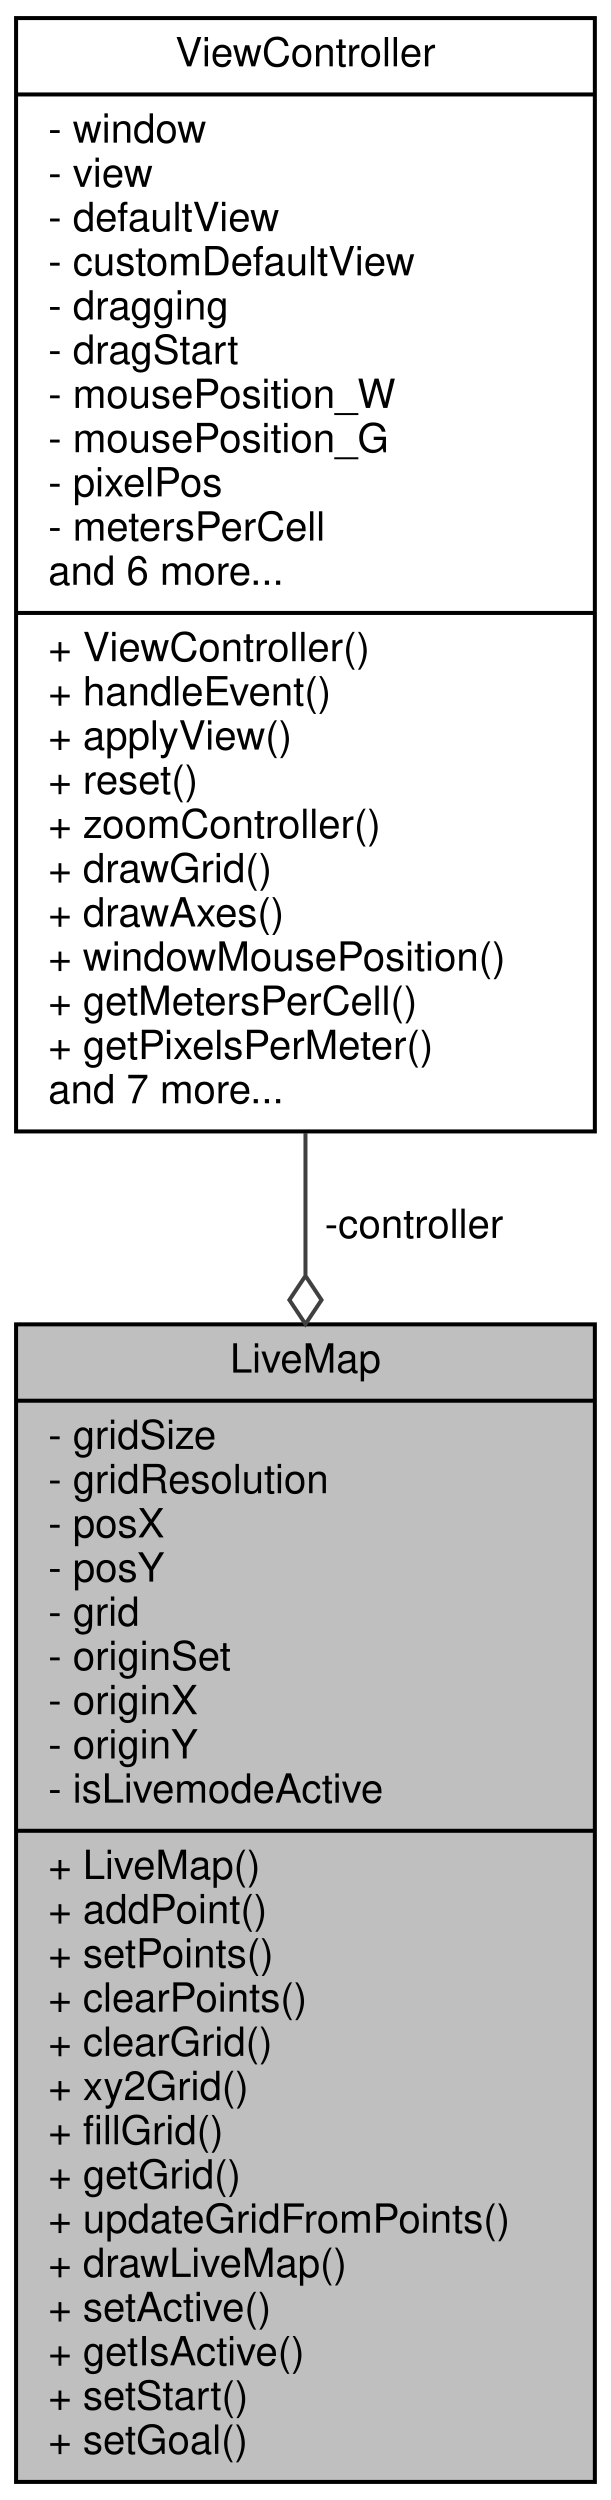
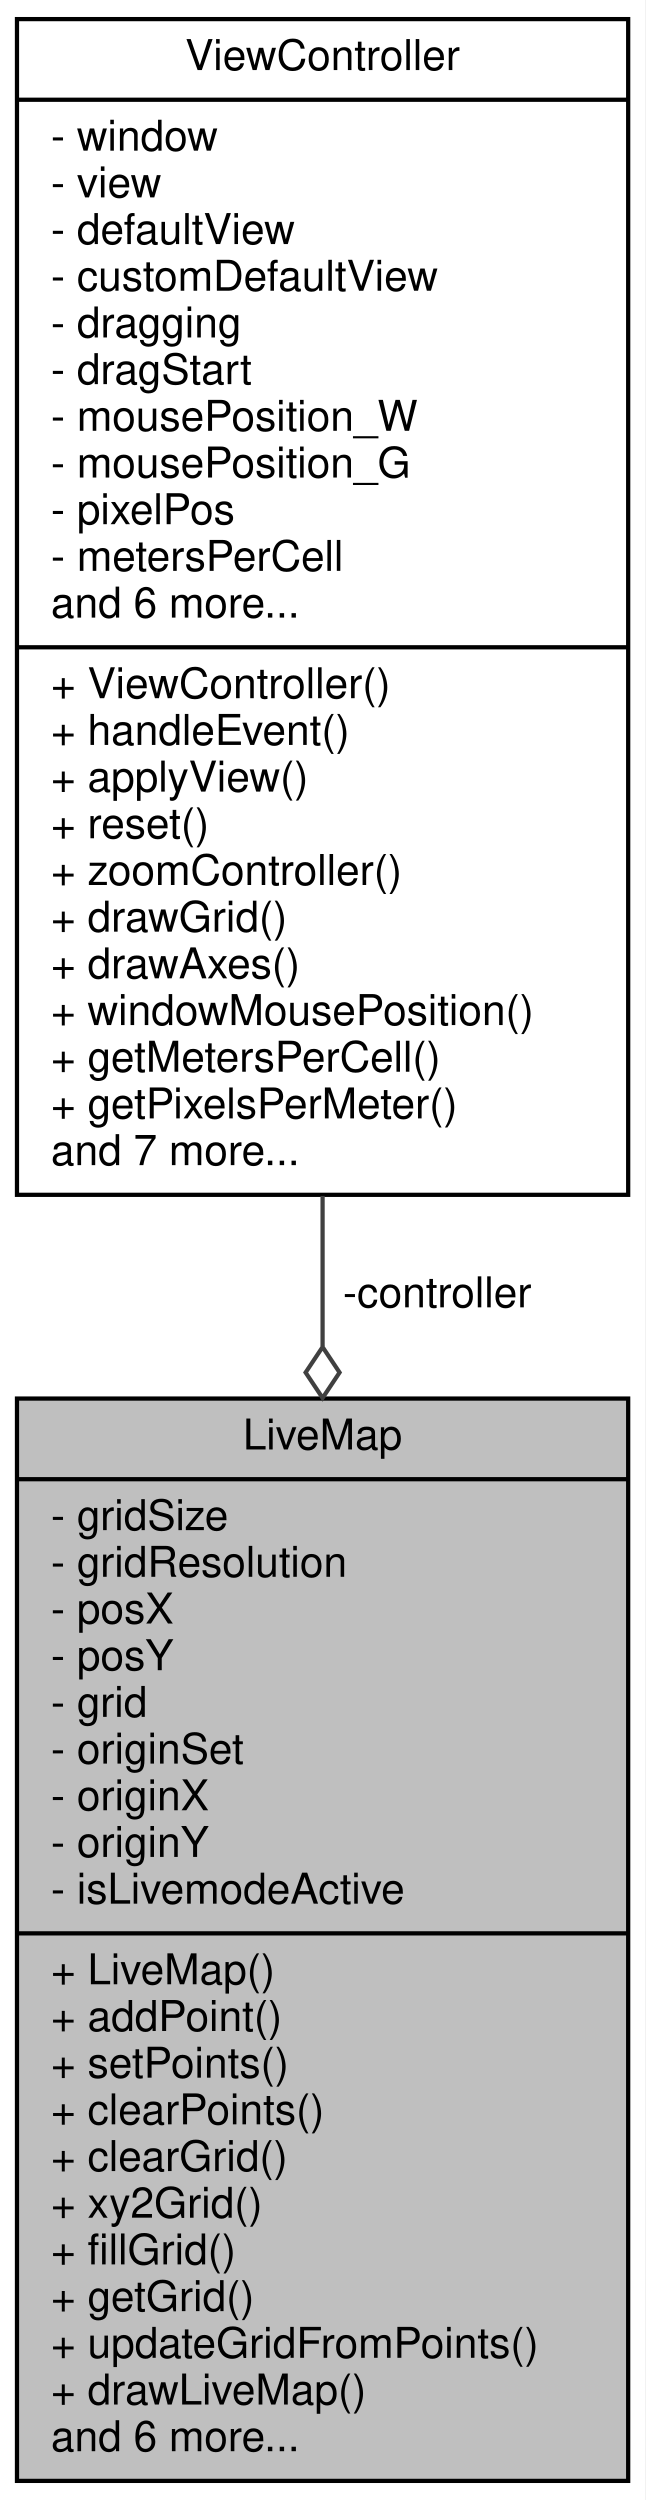
- <svg xmlns="http://www.w3.org/2000/svg" xmlns:xlink="http://www.w3.org/1999/xlink" width="152pt" height="622pt" viewBox="0.00 0.00 152.00 622.00">
-   <g id="graph0" class="graph" transform="scale(1 1) rotate(0) translate(4 618)">
-     <polygon fill="white" stroke="transparent" points="-4,4 -4,-618 148,-618 148,4 -4,4" />
+ <svg xmlns="http://www.w3.org/2000/svg" xmlns:xlink="http://www.w3.org/1999/xlink" width="152pt" height="589pt" viewBox="0.00 0.00 152.00 589.00">
+   <g id="graph0" class="graph" transform="scale(1 1) rotate(0) translate(4 585)">
+     <polygon fill="white" stroke="transparent" points="-4,4 -4,-585 148,-585 148,4 -4,4" />
    <g id="node1" class="node">
      <g id="a_node1">
        <a xlink:title="This class manages live map creation in &quot;live mode&quot;, by dynamically updating the map from incoming RO...">
-           <polygon fill="#bfbfbf" stroke="black" points="0,-0.5 0,-288.5 144,-288.5 144,-0.5 0,-0.5" />
-           <text text-anchor="middle" x="72" y="-276.5" font-family="Helvetica,sans-Serif" font-size="10.00">LiveMap</text>
-           <polyline fill="none" stroke="black" points="0,-269.5 144,-269.5 " />
-           <text text-anchor="start" x="8" y="-257.5" font-family="Helvetica,sans-Serif" font-size="10.00">- gridSize</text>
-           <text text-anchor="start" x="8" y="-246.5" font-family="Helvetica,sans-Serif" font-size="10.00">- gridResolution</text>
-           <text text-anchor="start" x="8" y="-235.5" font-family="Helvetica,sans-Serif" font-size="10.00">- posX</text>
-           <text text-anchor="start" x="8" y="-224.5" font-family="Helvetica,sans-Serif" font-size="10.00">- posY</text>
-           <text text-anchor="start" x="8" y="-213.5" font-family="Helvetica,sans-Serif" font-size="10.00">- grid</text>
-           <text text-anchor="start" x="8" y="-202.5" font-family="Helvetica,sans-Serif" font-size="10.00">- originSet</text>
-           <text text-anchor="start" x="8" y="-191.5" font-family="Helvetica,sans-Serif" font-size="10.00">- originX</text>
-           <text text-anchor="start" x="8" y="-180.5" font-family="Helvetica,sans-Serif" font-size="10.00">- originY</text>
-           <text text-anchor="start" x="8" y="-169.5" font-family="Helvetica,sans-Serif" font-size="10.00">- isLivemodeActive</text>
-           <polyline fill="none" stroke="black" points="0,-162.5 144,-162.5 " />
-           <text text-anchor="start" x="8" y="-150.5" font-family="Helvetica,sans-Serif" font-size="10.00">+ LiveMap()</text>
-           <text text-anchor="start" x="8" y="-139.5" font-family="Helvetica,sans-Serif" font-size="10.00">+ addPoint()</text>
-           <text text-anchor="start" x="8" y="-128.5" font-family="Helvetica,sans-Serif" font-size="10.00">+ setPoints()</text>
-           <text text-anchor="start" x="8" y="-117.5" font-family="Helvetica,sans-Serif" font-size="10.00">+ clearPoints()</text>
-           <text text-anchor="start" x="8" y="-106.5" font-family="Helvetica,sans-Serif" font-size="10.00">+ clearGrid()</text>
-           <text text-anchor="start" x="8" y="-95.5" font-family="Helvetica,sans-Serif" font-size="10.00">+ xy2Grid()</text>
-           <text text-anchor="start" x="8" y="-84.5" font-family="Helvetica,sans-Serif" font-size="10.00">+ fillGrid()</text>
-           <text text-anchor="start" x="8" y="-73.5" font-family="Helvetica,sans-Serif" font-size="10.00">+ getGrid()</text>
-           <text text-anchor="start" x="8" y="-62.5" font-family="Helvetica,sans-Serif" font-size="10.00">+ updateGridFromPoints()</text>
-           <text text-anchor="start" x="8" y="-51.5" font-family="Helvetica,sans-Serif" font-size="10.00">+ drawLiveMap()</text>
-           <text text-anchor="start" x="8" y="-40.5" font-family="Helvetica,sans-Serif" font-size="10.00">+ setActive()</text>
-           <text text-anchor="start" x="8" y="-29.5" font-family="Helvetica,sans-Serif" font-size="10.00">+ getIsActive()</text>
-           <text text-anchor="start" x="8" y="-18.5" font-family="Helvetica,sans-Serif" font-size="10.00">+ setStart()</text>
-           <text text-anchor="start" x="8" y="-7.5" font-family="Helvetica,sans-Serif" font-size="10.00">+ setGoal()</text>
+           <polygon fill="#bfbfbf" stroke="black" points="0,-0.5 0,-255.5 144,-255.5 144,-0.5 0,-0.5" />
+           <text text-anchor="middle" x="72" y="-243.5" font-family="Helvetica,sans-Serif" font-size="10.00">LiveMap</text>
+           <polyline fill="none" stroke="black" points="0,-236.5 144,-236.5 " />
+           <text text-anchor="start" x="8" y="-224.5" font-family="Helvetica,sans-Serif" font-size="10.00">- gridSize</text>
+           <text text-anchor="start" x="8" y="-213.5" font-family="Helvetica,sans-Serif" font-size="10.00">- gridResolution</text>
+           <text text-anchor="start" x="8" y="-202.5" font-family="Helvetica,sans-Serif" font-size="10.00">- posX</text>
+           <text text-anchor="start" x="8" y="-191.5" font-family="Helvetica,sans-Serif" font-size="10.00">- posY</text>
+           <text text-anchor="start" x="8" y="-180.5" font-family="Helvetica,sans-Serif" font-size="10.00">- grid</text>
+           <text text-anchor="start" x="8" y="-169.5" font-family="Helvetica,sans-Serif" font-size="10.00">- originSet</text>
+           <text text-anchor="start" x="8" y="-158.5" font-family="Helvetica,sans-Serif" font-size="10.00">- originX</text>
+           <text text-anchor="start" x="8" y="-147.5" font-family="Helvetica,sans-Serif" font-size="10.00">- originY</text>
+           <text text-anchor="start" x="8" y="-136.5" font-family="Helvetica,sans-Serif" font-size="10.00">- isLivemodeActive</text>
+           <polyline fill="none" stroke="black" points="0,-129.5 144,-129.5 " />
+           <text text-anchor="start" x="8" y="-117.5" font-family="Helvetica,sans-Serif" font-size="10.00">+ LiveMap()</text>
+           <text text-anchor="start" x="8" y="-106.5" font-family="Helvetica,sans-Serif" font-size="10.00">+ addPoint()</text>
+           <text text-anchor="start" x="8" y="-95.5" font-family="Helvetica,sans-Serif" font-size="10.00">+ setPoints()</text>
+           <text text-anchor="start" x="8" y="-84.5" font-family="Helvetica,sans-Serif" font-size="10.00">+ clearPoints()</text>
+           <text text-anchor="start" x="8" y="-73.5" font-family="Helvetica,sans-Serif" font-size="10.00">+ clearGrid()</text>
+           <text text-anchor="start" x="8" y="-62.5" font-family="Helvetica,sans-Serif" font-size="10.00">+ xy2Grid()</text>
+           <text text-anchor="start" x="8" y="-51.5" font-family="Helvetica,sans-Serif" font-size="10.00">+ fillGrid()</text>
+           <text text-anchor="start" x="8" y="-40.5" font-family="Helvetica,sans-Serif" font-size="10.00">+ getGrid()</text>
+           <text text-anchor="start" x="8" y="-29.5" font-family="Helvetica,sans-Serif" font-size="10.00">+ updateGridFromPoints()</text>
+           <text text-anchor="start" x="8" y="-18.5" font-family="Helvetica,sans-Serif" font-size="10.00">+ drawLiveMap()</text>
+           <text text-anchor="start" x="8" y="-7.5" font-family="Helvetica,sans-Serif" font-size="10.00">and 6 more...</text>
        </a>
      </g>
    </g>
    <g id="node2" class="node">
      <g id="a_node2">
        <a xlink:href="classViewController.html" target="_top" xlink:title="Controls view, zoom, and panning.">
-           <polygon fill="white" stroke="black" points="0,-336.5 0,-613.5 144,-613.5 144,-336.5 0,-336.5" />
-           <text text-anchor="middle" x="72" y="-601.5" font-family="Helvetica,sans-Serif" font-size="10.00">ViewController</text>
-           <polyline fill="none" stroke="black" points="0,-594.5 144,-594.5 " />
-           <text text-anchor="start" x="8" y="-582.5" font-family="Helvetica,sans-Serif" font-size="10.00">- window</text>
-           <text text-anchor="start" x="8" y="-571.5" font-family="Helvetica,sans-Serif" font-size="10.00">- view</text>
-           <text text-anchor="start" x="8" y="-560.5" font-family="Helvetica,sans-Serif" font-size="10.00">- defaultView</text>
-           <text text-anchor="start" x="8" y="-549.5" font-family="Helvetica,sans-Serif" font-size="10.00">- customDefaultView</text>
-           <text text-anchor="start" x="8" y="-538.5" font-family="Helvetica,sans-Serif" font-size="10.00">- dragging</text>
-           <text text-anchor="start" x="8" y="-527.5" font-family="Helvetica,sans-Serif" font-size="10.00">- dragStart</text>
-           <text text-anchor="start" x="8" y="-516.5" font-family="Helvetica,sans-Serif" font-size="10.00">- mousePosition_W</text>
-           <text text-anchor="start" x="8" y="-505.5" font-family="Helvetica,sans-Serif" font-size="10.00">- mousePosition_G</text>
-           <text text-anchor="start" x="8" y="-494.5" font-family="Helvetica,sans-Serif" font-size="10.00">- pixelPos</text>
-           <text text-anchor="start" x="8" y="-483.5" font-family="Helvetica,sans-Serif" font-size="10.00">- metersPerCell</text>
-           <text text-anchor="start" x="8" y="-472.5" font-family="Helvetica,sans-Serif" font-size="10.00">and 6 more...</text>
-           <polyline fill="none" stroke="black" points="0,-465.5 144,-465.5 " />
-           <text text-anchor="start" x="8" y="-453.5" font-family="Helvetica,sans-Serif" font-size="10.00">+ ViewController()</text>
-           <text text-anchor="start" x="8" y="-442.5" font-family="Helvetica,sans-Serif" font-size="10.00">+ handleEvent()</text>
-           <text text-anchor="start" x="8" y="-431.5" font-family="Helvetica,sans-Serif" font-size="10.00">+ applyView()</text>
-           <text text-anchor="start" x="8" y="-420.5" font-family="Helvetica,sans-Serif" font-size="10.00">+ reset()</text>
-           <text text-anchor="start" x="8" y="-409.5" font-family="Helvetica,sans-Serif" font-size="10.00">+ zoomController()</text>
-           <text text-anchor="start" x="8" y="-398.5" font-family="Helvetica,sans-Serif" font-size="10.00">+ drawGrid()</text>
-           <text text-anchor="start" x="8" y="-387.5" font-family="Helvetica,sans-Serif" font-size="10.00">+ drawAxes()</text>
-           <text text-anchor="start" x="8" y="-376.5" font-family="Helvetica,sans-Serif" font-size="10.00">+ windowMousePosition()</text>
-           <text text-anchor="start" x="8" y="-365.5" font-family="Helvetica,sans-Serif" font-size="10.00">+ getMetersPerCell()</text>
-           <text text-anchor="start" x="8" y="-354.5" font-family="Helvetica,sans-Serif" font-size="10.00">+ getPixelsPerMeter()</text>
-           <text text-anchor="start" x="8" y="-343.5" font-family="Helvetica,sans-Serif" font-size="10.00">and 7 more...</text>
+           <polygon fill="white" stroke="black" points="0,-303.5 0,-580.5 144,-580.5 144,-303.5 0,-303.5" />
+           <text text-anchor="middle" x="72" y="-568.5" font-family="Helvetica,sans-Serif" font-size="10.00">ViewController</text>
+           <polyline fill="none" stroke="black" points="0,-561.5 144,-561.5 " />
+           <text text-anchor="start" x="8" y="-549.5" font-family="Helvetica,sans-Serif" font-size="10.00">- window</text>
+           <text text-anchor="start" x="8" y="-538.5" font-family="Helvetica,sans-Serif" font-size="10.00">- view</text>
+           <text text-anchor="start" x="8" y="-527.5" font-family="Helvetica,sans-Serif" font-size="10.00">- defaultView</text>
+           <text text-anchor="start" x="8" y="-516.5" font-family="Helvetica,sans-Serif" font-size="10.00">- customDefaultView</text>
+           <text text-anchor="start" x="8" y="-505.5" font-family="Helvetica,sans-Serif" font-size="10.00">- dragging</text>
+           <text text-anchor="start" x="8" y="-494.5" font-family="Helvetica,sans-Serif" font-size="10.00">- dragStart</text>
+           <text text-anchor="start" x="8" y="-483.5" font-family="Helvetica,sans-Serif" font-size="10.00">- mousePosition_W</text>
+           <text text-anchor="start" x="8" y="-472.5" font-family="Helvetica,sans-Serif" font-size="10.00">- mousePosition_G</text>
+           <text text-anchor="start" x="8" y="-461.5" font-family="Helvetica,sans-Serif" font-size="10.00">- pixelPos</text>
+           <text text-anchor="start" x="8" y="-450.5" font-family="Helvetica,sans-Serif" font-size="10.00">- metersPerCell</text>
+           <text text-anchor="start" x="8" y="-439.5" font-family="Helvetica,sans-Serif" font-size="10.00">and 6 more...</text>
+           <polyline fill="none" stroke="black" points="0,-432.5 144,-432.5 " />
+           <text text-anchor="start" x="8" y="-420.5" font-family="Helvetica,sans-Serif" font-size="10.00">+ ViewController()</text>
+           <text text-anchor="start" x="8" y="-409.5" font-family="Helvetica,sans-Serif" font-size="10.00">+ handleEvent()</text>
+           <text text-anchor="start" x="8" y="-398.5" font-family="Helvetica,sans-Serif" font-size="10.00">+ applyView()</text>
+           <text text-anchor="start" x="8" y="-387.5" font-family="Helvetica,sans-Serif" font-size="10.00">+ reset()</text>
+           <text text-anchor="start" x="8" y="-376.5" font-family="Helvetica,sans-Serif" font-size="10.00">+ zoomController()</text>
+           <text text-anchor="start" x="8" y="-365.5" font-family="Helvetica,sans-Serif" font-size="10.00">+ drawGrid()</text>
+           <text text-anchor="start" x="8" y="-354.5" font-family="Helvetica,sans-Serif" font-size="10.00">+ drawAxes()</text>
+           <text text-anchor="start" x="8" y="-343.5" font-family="Helvetica,sans-Serif" font-size="10.00">+ windowMousePosition()</text>
+           <text text-anchor="start" x="8" y="-332.5" font-family="Helvetica,sans-Serif" font-size="10.00">+ getMetersPerCell()</text>
+           <text text-anchor="start" x="8" y="-321.5" font-family="Helvetica,sans-Serif" font-size="10.00">+ getPixelsPerMeter()</text>
+           <text text-anchor="start" x="8" y="-310.5" font-family="Helvetica,sans-Serif" font-size="10.00">and 7 more...</text>
        </a>
      </g>
    </g>
    <g id="edge1" class="edge">
-       <path fill="none" stroke="#404040" d="M72,-336.11C72,-324.45 72,-312.61 72,-300.82" />
-       <polygon fill="none" stroke="#404040" points="72,-300.57 68,-294.57 72,-288.57 76,-294.57 72,-300.57" />
-       <text text-anchor="middle" x="99" y="-310" font-family="Helvetica,sans-Serif" font-size="10.00"> -controller</text>
+       <path fill="none" stroke="#404040" d="M72,-303.24C72,-291.49 72,-279.6 72,-267.84" />
+       <polygon fill="none" stroke="#404040" points="72,-267.64 68,-261.64 72,-255.64 76,-261.64 72,-267.64" />
+       <text text-anchor="middle" x="99" y="-277" font-family="Helvetica,sans-Serif" font-size="10.00"> -controller</text>
    </g>
  </g>
</svg>
